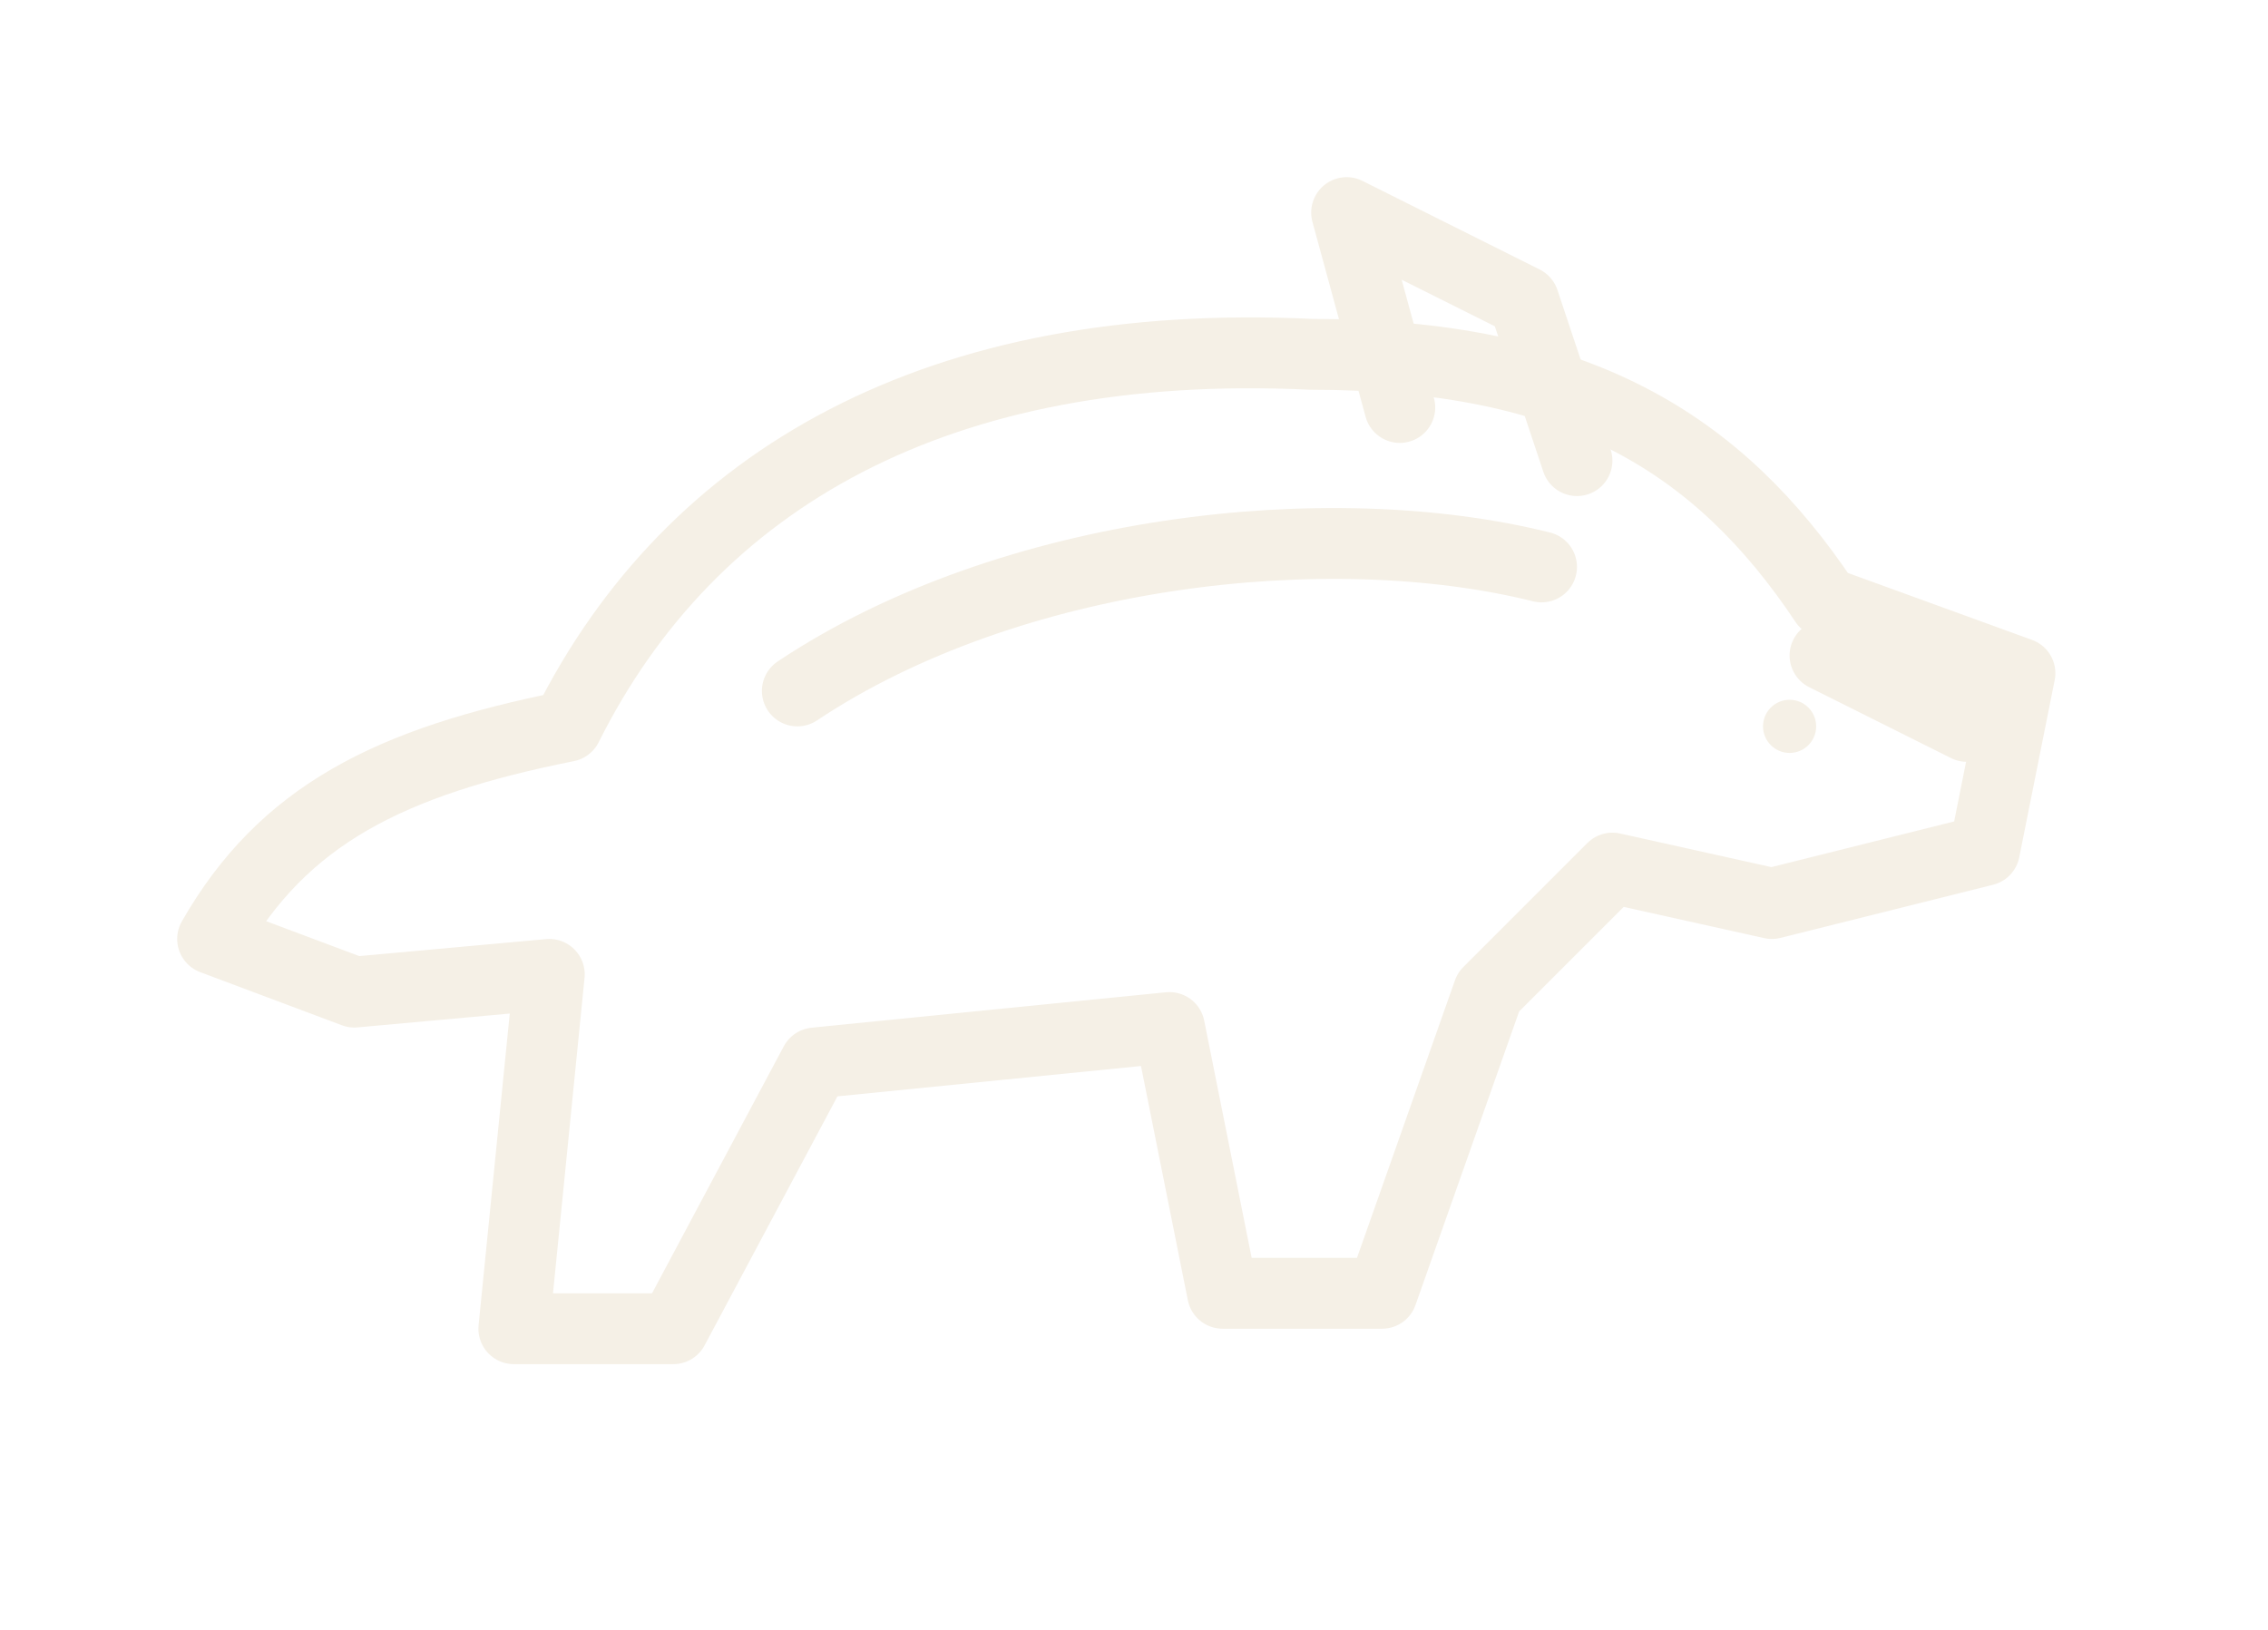
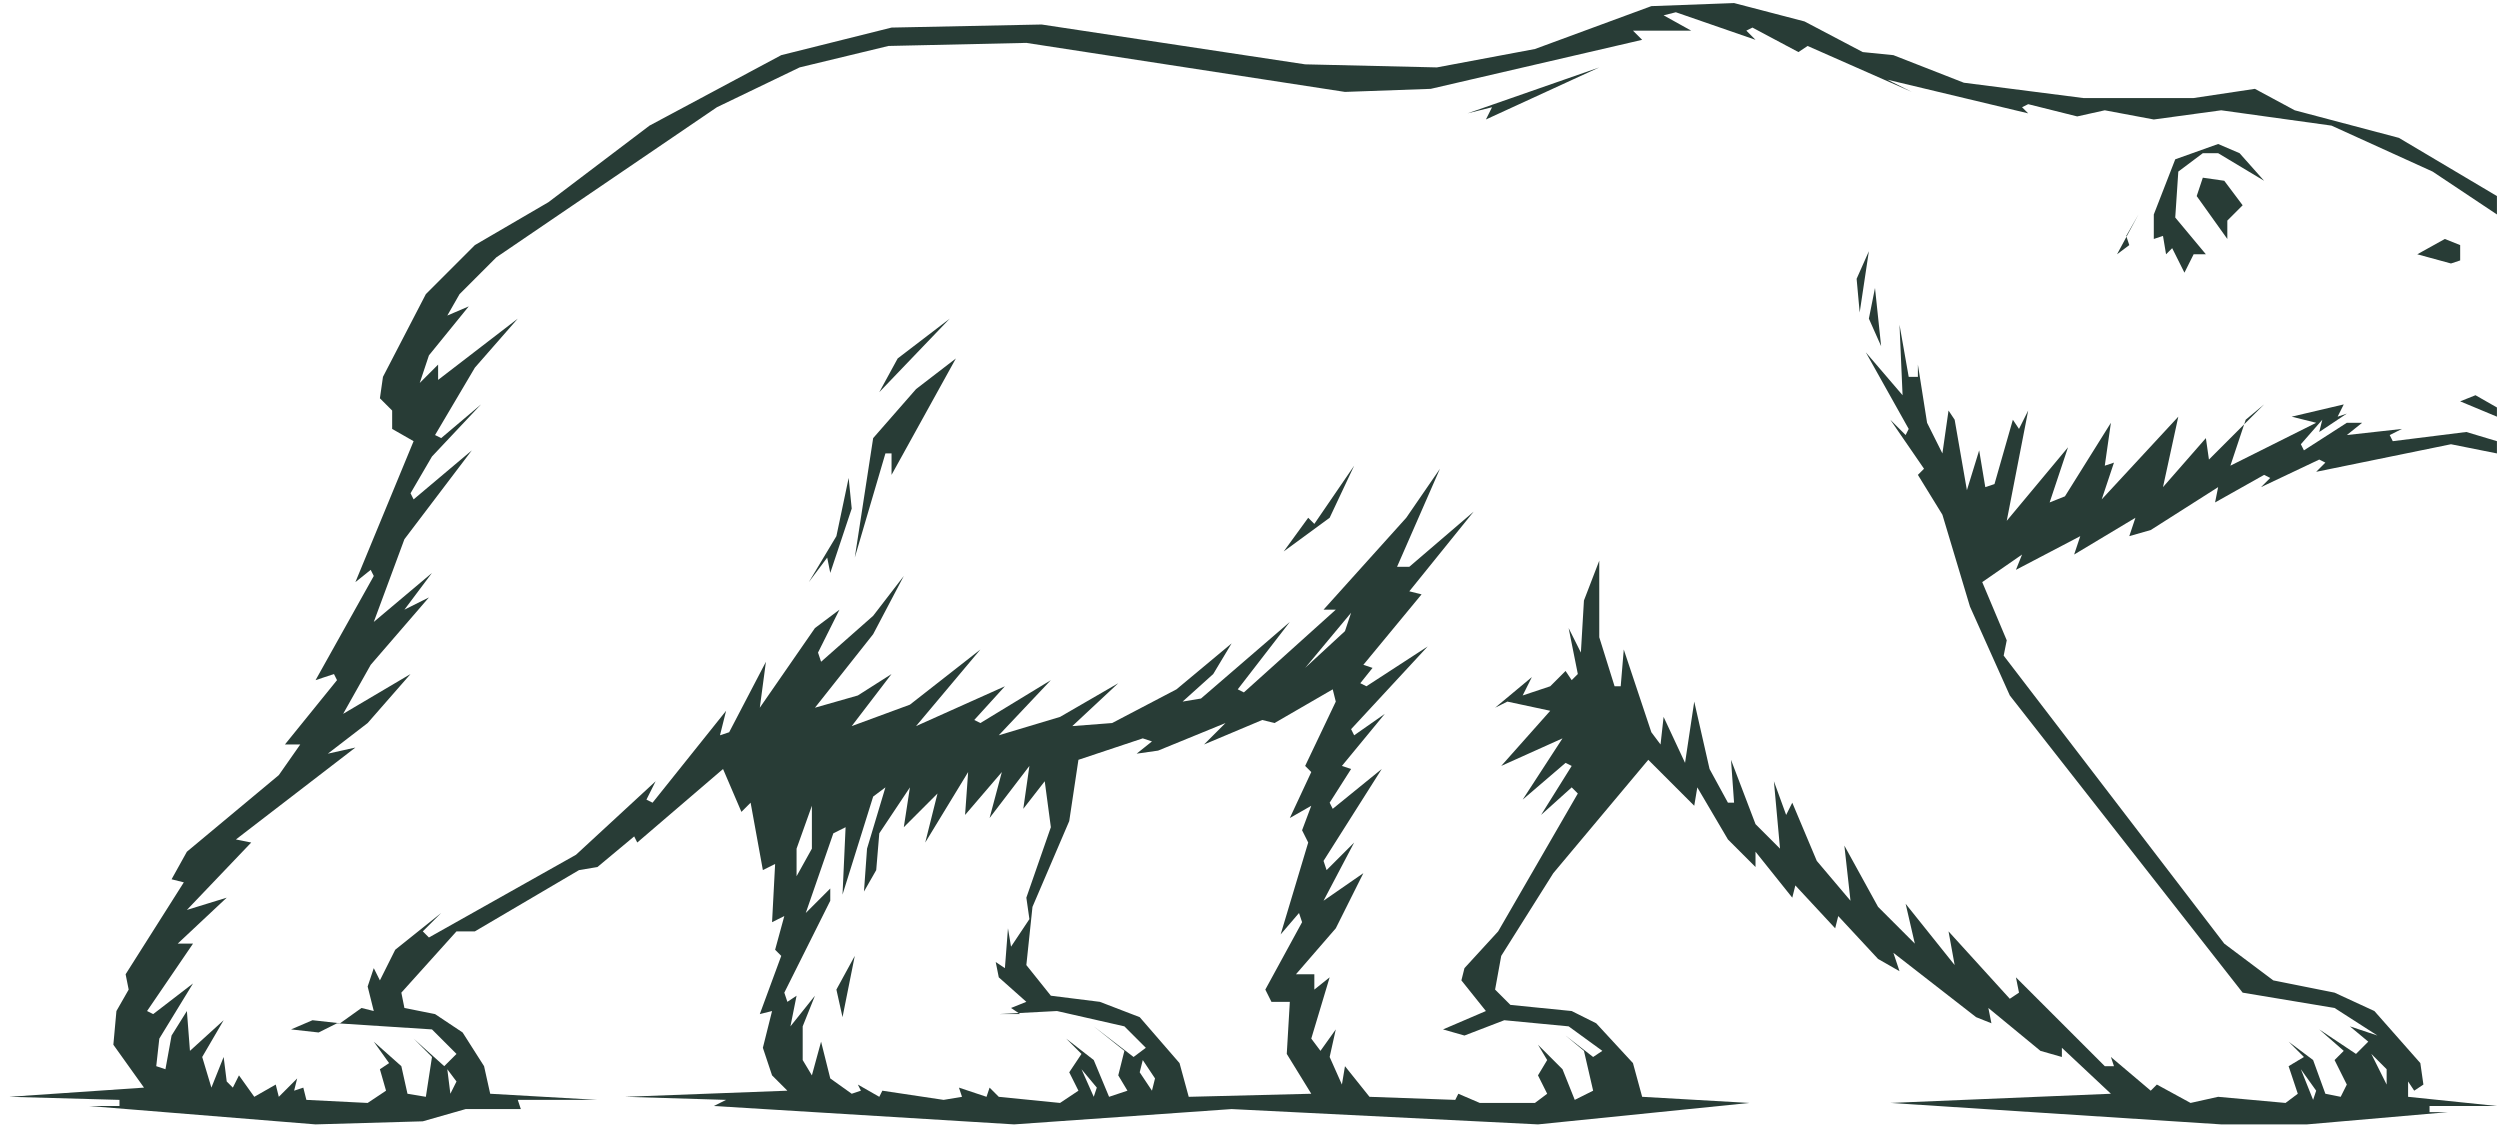
- <svg xmlns="http://www.w3.org/2000/svg" viewBox="0 0 128 92" role="img" aria-labelledby="title">
-   <g fill="none" stroke="#f5f0e6" stroke-width="4" stroke-linecap="round" stroke-linejoin="round">
-     <path d="M12 53c4-7 10-10 20-12 7-14 21-22 42-21 15 0 23 5 29 14l11 4-2 10-12 3-9-2-7 7-6 17h-9l-3-15-20 2-8 15h-9l2-20-11 1z" />
-     <path d="M79 23l-3-11 10 5 3 9M45 39c12-8 30-10 42-7M103 37l8 4" />
-     <circle cx="101" cy="41" r="1.5" fill="#f5f0e6" stroke="none" />
-   </g>
+ <svg xmlns="http://www.w3.org/2000/svg" viewBox="0 0 816 368">
+   <path fill="#283C36" fill-rule="evenodd" d="M319,334 332,335Z M279,312 273,323 275,332Z M277,156 273,175 264,190 270,182 271,187 278,166Z M442,152 429,171 427,169 419,180 434,169Z M803,131 815,136 815,133 808,129Z M734,122 727,132Z M312,117 299,127 285,143 279,182 289,148 291,148 291,155Z M310,104 293,117 287,128Z M612,94 610,104 614,113Z M610,82 606,91 607,102Z M803,80 798,78 789,83 800,86 803,85Z M698,70 691,83 695,80 694,77Z M719,58 717,64 727,78 727,72 732,67 726,59Z M724,47 710,52 703,70 703,78 706,77 707,83 709,81 713,89 716,83 720,83 710,71 711,56 719,50 724,50 739,59 731,50Z M522,22 479,37 487,35 485,39Z M815,64 783,45 749,36 736,29 716,32 680,32 641,27 618,18 608,17 589,7 566,1 539,2 501,16 469,22 426,21 340,8 291,9 255,18 212,41 179,66 155,80 139,96 125,123 124,130 128,134 128,140 135,144 116,190 121,186 122,188 103,222 109,220 110,222 93,243 98,243 91,253 61,278 56,287 60,288 41,318 42,323 38,330 37,341 47,355 3,358 39,359 39,361 29,361 103,367 138,366 152,362 170,362 169,359 195,359 160,357 158,348 151,337 142,331 132,329 131,324 149,304 155,304 189,284 195,283 207,273 208,275 236,251 242,265 245,262 249,284 253,282 252,301 256,299 253,310 255,312 248,331 252,330 249,342 252,351 257,356 204,358 237,359 233,361 331,367 402,362 502,367 571,360 536,358 533,347 521,334 513,330 493,328 488,323 490,312 507,285 538,248 553,263 554,257 564,274 573,283 573,278 585,293 586,289 599,303 600,299 613,313 620,317 618,311 645,332 650,334 649,329 666,343 673,345 673,342 689,357 617,360 725,367 753,367 799,363 793,363 793,361 815,361 786,358 786,353 788,356 791,354 790,347 775,330 762,324 742,320 726,308 654,214 655,209 647,190 660,181 658,186 679,175 677,181 697,169 695,175 702,173 724,159 723,164 739,155 741,156 738,159 757,150 759,151 756,154 800,145 815,148 815,144 805,141 781,144 780,142 784,140 766,142 771,138 766,138 752,147 751,145 758,137 757,141 766,135 763,136 765,132 748,136 756,138 728,152 733,137 739,132 721,150 720,143 706,159 711,136 686,163 690,151 687,152 689,138 674,162 669,164 675,146 655,170 662,134 659,140 657,137 651,158 648,159 646,147 642,160 638,137 636,134 634,148 629,138 626,119 626,123 623,123 620,106 621,129 609,115 623,140 622,142 617,137 628,153 626,155 634,168 643,198 656,227 732,324 762,329 776,338 767,335 773,340 769,344 757,336 765,343 762,346 766,354 764,358 759,357 755,346 747,340 752,345 747,348 750,357 746,360 724,358 715,360 704,354 702,356 689,345 690,348 687,348 658,319 659,324 656,326 636,304 638,315 622,295 625,308 613,296 602,276 604,294 593,281 585,262 583,266 579,255 581,277 573,269 565,248 566,262 564,262 558,251 553,229 550,249 543,234 542,243 539,239 530,212 529,224 527,224 522,208 522,183 517,196 516,213 512,205 515,220 513,222 511,219 506,224 497,227 500,221 488,231 492,229 506,232 490,250 510,241 497,261 511,249 513,250 503,266 513,257 515,259 489,304 478,316 477,320 485,330 471,336 478,338 491,333 512,335 523,343 520,345 511,338 517,343 520,356 514,359 510,349 502,341 505,346 502,351 505,357 501,360 483,360 476,357 475,359 447,358 439,348 438,354 434,345 436,336 431,343 428,339 434,319 429,323 429,318 423,318 436,303 445,285 432,294 442,275 433,284 432,281 451,251 435,264 434,262 441,251 438,250 452,233 442,240 441,238 466,211 446,224 444,223 448,218 445,217 464,194 460,193 481,167 460,185 456,185 470,153 459,169 432,199 436,199 406,226 404,225 421,203 392,228 386,229 396,220 402,210 384,225 363,236 350,237 365,223 346,234 326,240 343,222 320,236 318,235 328,224 299,237 320,212 297,230 278,237 291,220 280,227 266,231 285,207 295,188 285,201 268,216 267,213 274,199 266,205 248,231 250,216 238,239 235,240 237,232 213,262 211,261 214,255 188,279 140,306 138,304 144,298 129,310 124,320 122,316 120,322 122,330 118,329 111,334 102,333 95,336 104,337 110,334 141,336 149,344 145,348 135,339 141,345 139,358 133,357 131,348 122,340 127,347 124,349 126,356 120,360 100,359 99,355 96,356 97,352 91,358 90,354 83,358 78,351 76,355 74,353 73,345 69,355 66,345 73,333 62,343 61,330 56,338 54,349 51,348 52,339 63,321 50,331 48,330 63,308 58,308 74,293 61,297 82,275 77,274 116,244 107,246 120,236 134,220 112,233 121,217 140,195 132,199 141,187 122,203 132,176 154,147 135,163 134,161 141,149 157,132 144,143 142,142 155,120 169,104 143,124 143,119 137,125 140,116 153,100 146,103 150,96 162,84 234,35 261,22 290,15 335,14 439,30 467,29 536,13 533,10 552,10 543,5 547,4 573,13 570,10 572,9 587,17 590,15 624,30 616,26 662,37 660,35 662,34 678,38 687,36 703,39 725,36 761,41 794,56 815,70Z M751,349 756,356 755,359Z M353,349 358,355 357,358Z M146,349 149,353 147,357Z M373,346 377,352 376,356 372,350Z M774,344 779,349 779,354Z M265,263 265,277 260,286 260,277Z M336,250 334,264 341,255 343,270 335,293 336,300 330,309 329,303 328,316 325,314 326,319 335,327 330,329 333,331 326,331 345,330 367,335 374,342 370,345 357,335 367,343 365,351 368,356 362,358 357,346 348,339 353,344 349,350 352,356 346,360 326,358 323,355 322,358 313,355 314,358 308,359 288,356 287,358 280,354 281,356 278,357 271,352 268,340 265,351 262,346 262,335 266,325 258,335 260,325 257,327 256,324 271,294 271,290 263,298 272,272 276,270 275,292 285,260 289,257 283,277 282,291 286,284 287,272 297,257 295,270 306,259 302,275 316,252 315,266 327,252 323,267Z M435,225 436,229 426,250 428,252 421,267 428,263 425,271 427,275 418,305 424,298 425,301 413,323 415,327 421,327 420,344 428,357 388,358 385,347 372,332 359,327 343,325 335,315 337,296 349,268 352,248 373,241 376,242 371,246 378,245 400,236 393,243 412,235 416,236Z M441,200 439,206 426,218Z" />
</svg>
